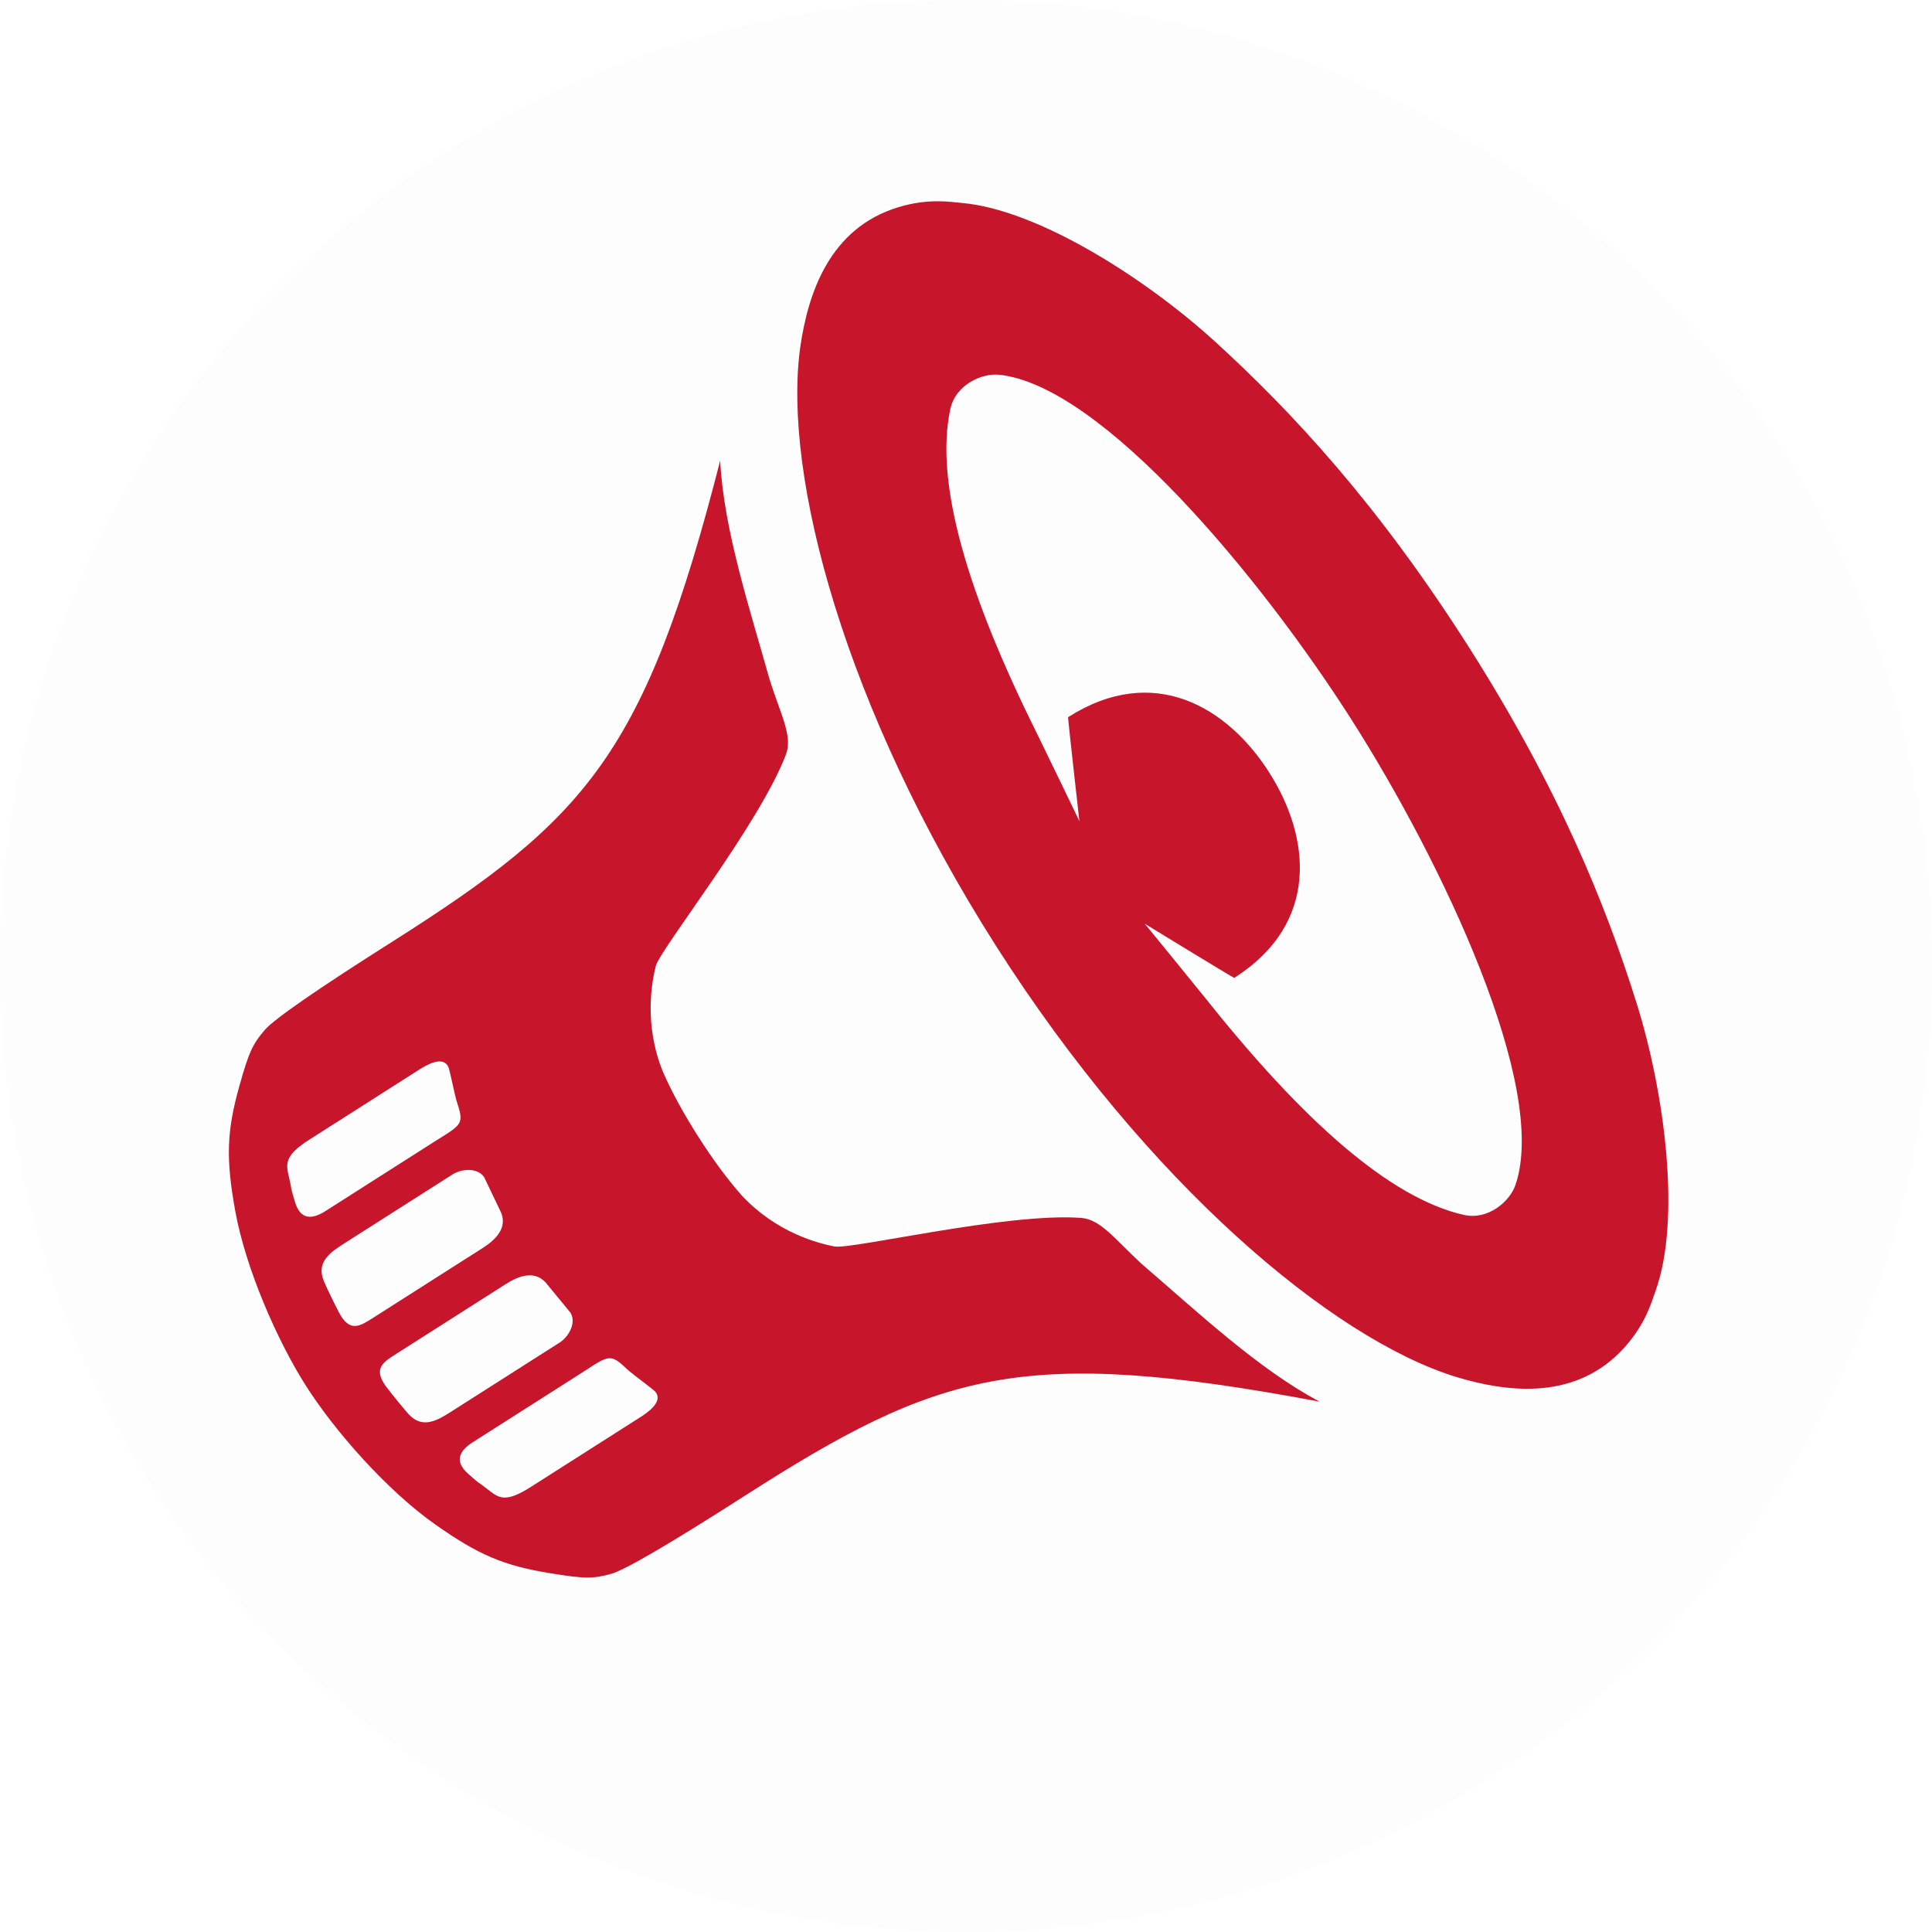
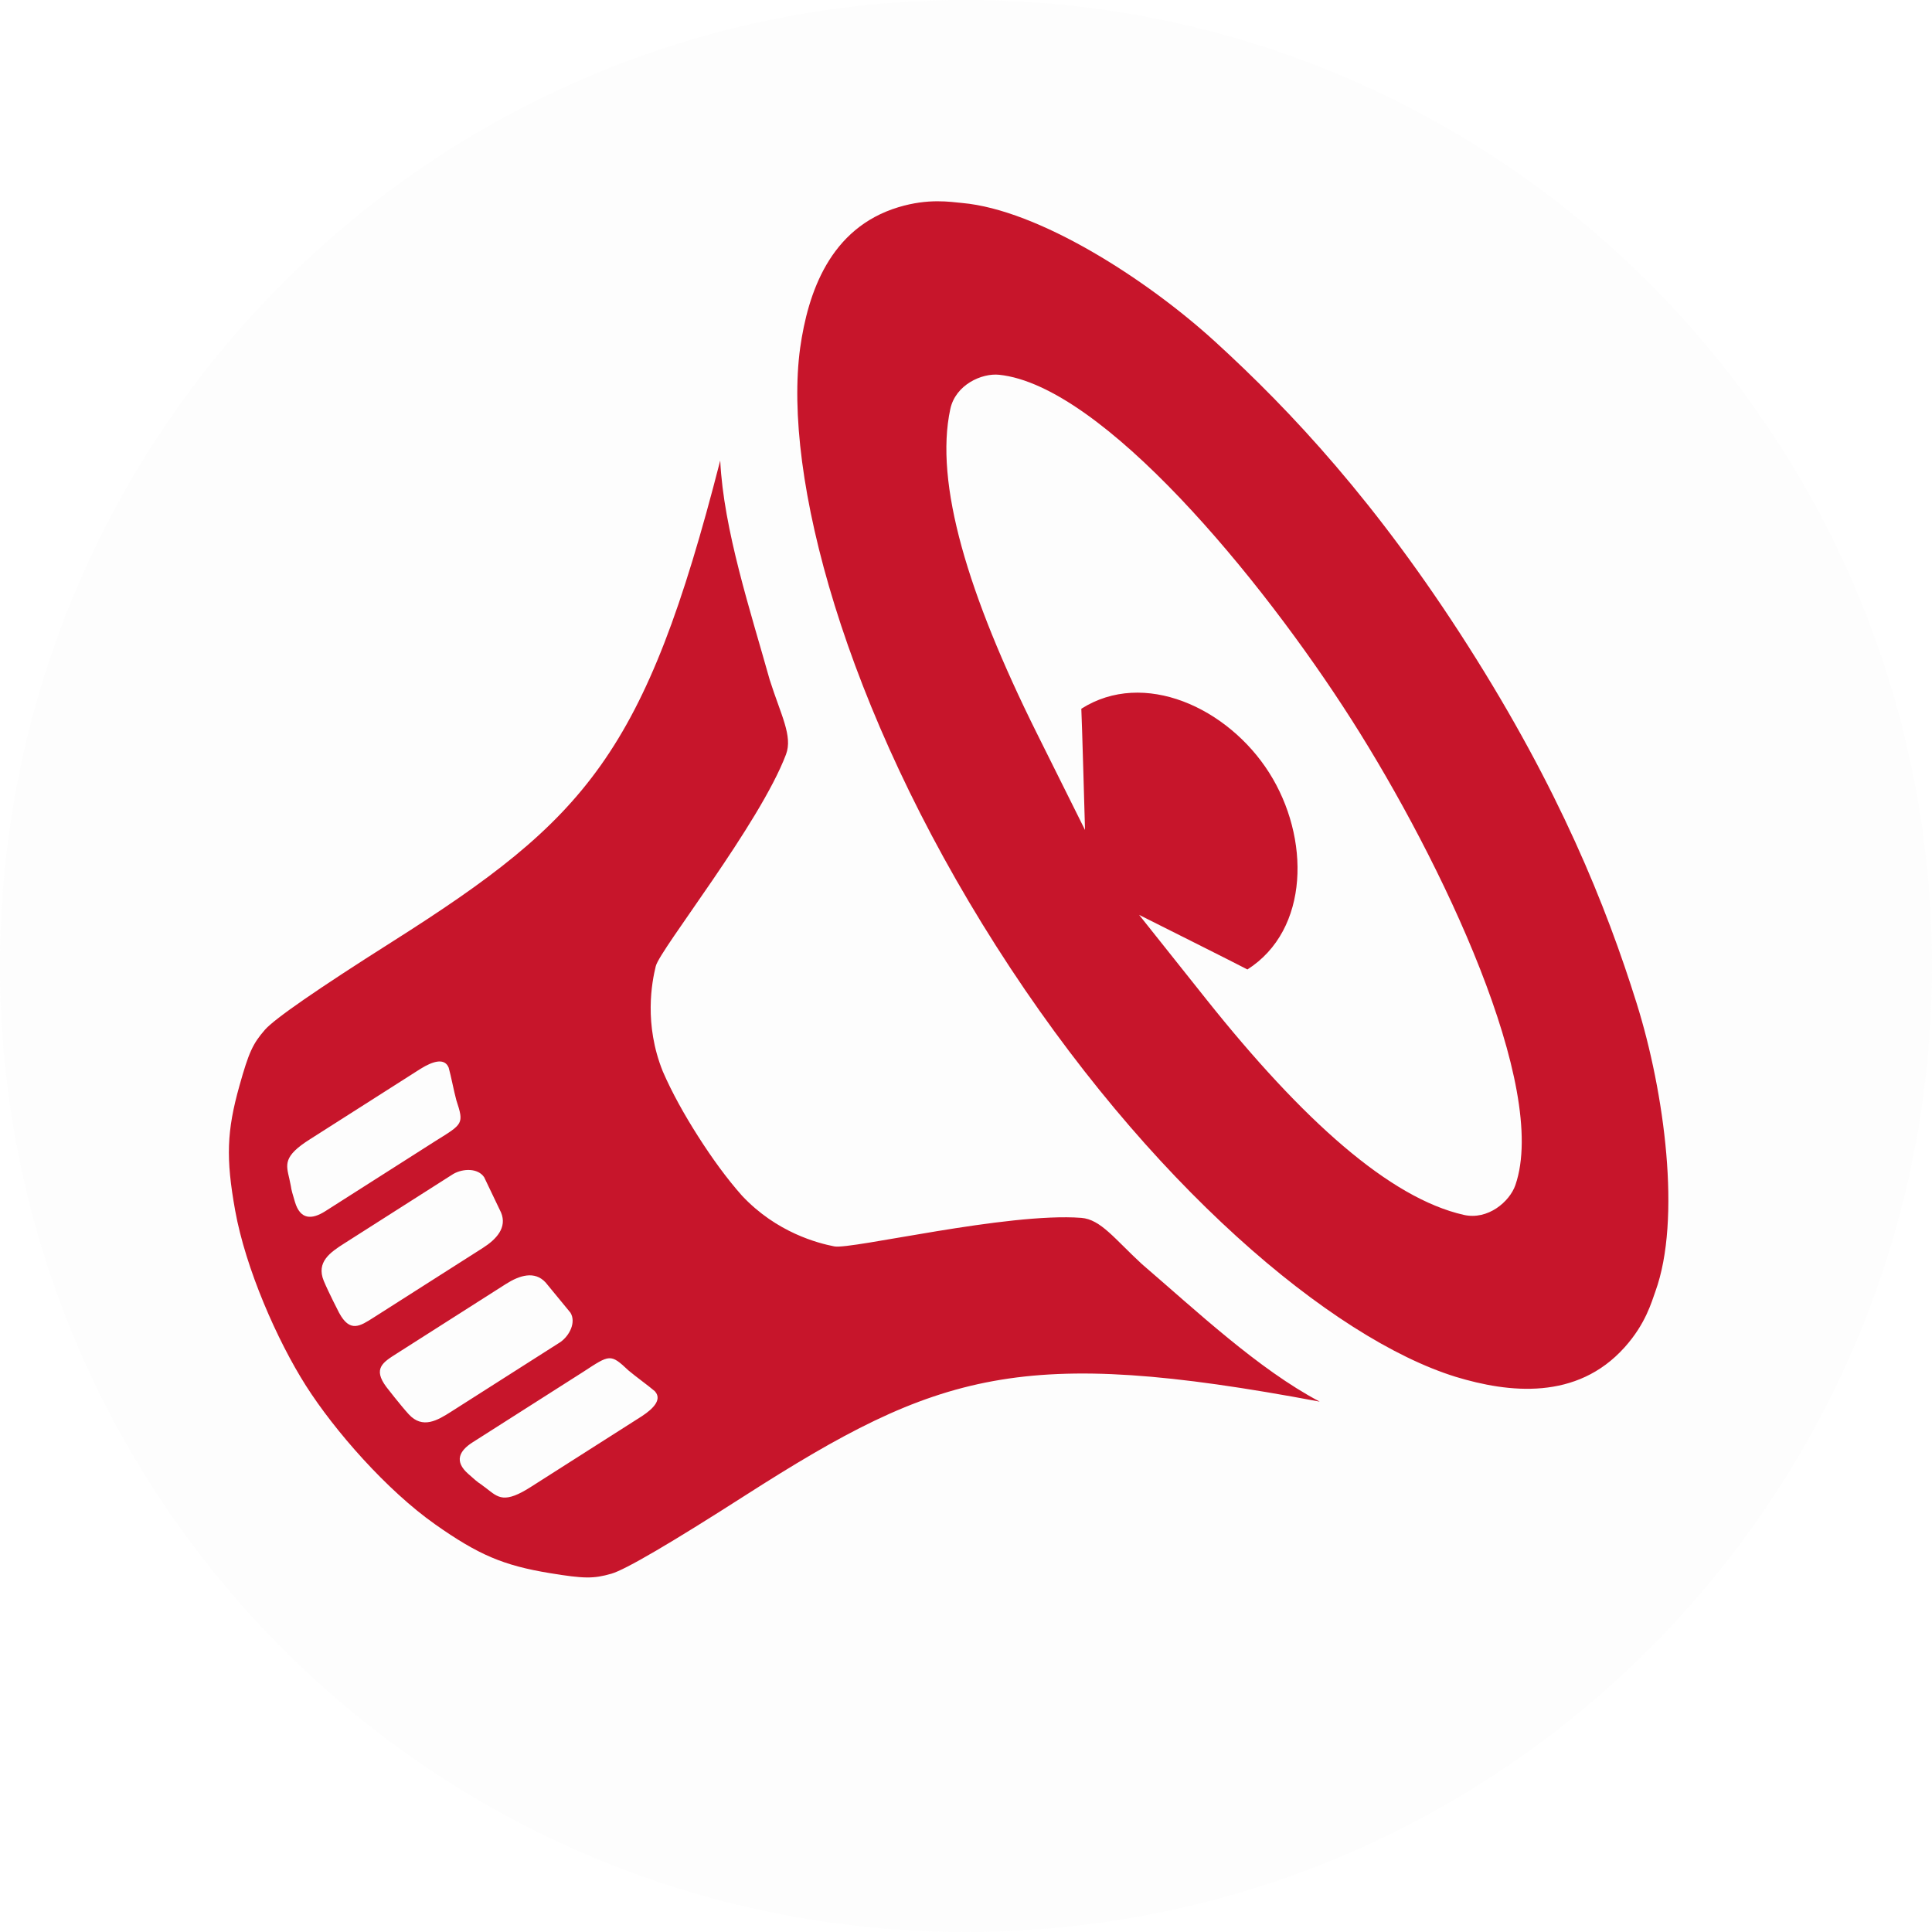
<svg xmlns="http://www.w3.org/2000/svg" width="4424.2" height="4424.2" version="1.1" viewBox="0 0 3981.8 3981.8">
  <circle cx="1990.9" cy="1990.9" r="1990.9" fill="#fdfdfd" fill-opacity=".77" stroke-width="25.191" style="paint-order:normal" />
-   <path d="m2503.9 703.82v-0.027c-141.25-128.86-363.67-271.49-521.4-285.51-23.629-2.1-68.709-10.108-131.03 8.783-141.63 42.931-186.3 176.99-202.33 289.67-36.168 263.6 91.898 743.5 404.03 1233.4s692.94 808.83 947.13 887.45c108.9 33.092 249.27 49.263 348.04-60.954 43.459-48.498 55.253-92.739 63.336-115.04 53.953-148.88 18.684-410.74-38.408-593.21l-0.023-0.012c-63.488-202.91-160.23-443.07-347.86-737.6-187.64-294.53-364.42-483.7-521.48-626.99zm619.32 1738.6c-11.727 34.035-56.517 72.801-106.47 61.44-152.51-34.684-331.49-194.56-530.09-443.73-19.054-23.901-127.33-156.33-127.33-156.33s169.19 103.45 184.29 111.69c177.24-112.91 157.11-290.12 72.05-423.64-85.061-133.52-237.16-226.65-414.4-113.74 1.085 17.163 23.339 214.22 23.339 214.22s-74.267-154.1-87.876-181.47c-141.89-285.29-211.15-515.07-178.13-667.95 10.814-50.073 64.877-74.283 100.68-70.528 212.33 22.274 540.14 418.82 726.38 711.17 186.24 292.35 407.1 757.03 337.56 958.88zm-1638.9-1492.8-0.032 2e-3c0 5e-3 0 0.014 9e-4 0.018zm-0.031 0.02-0.047 0.03-0.043 5.5e-4 -1e-3 0.015c-155.03 605.41-275.56 737.42-676.13 991.39-152.68 96.678-242.57 158.83-262.08 181.28-25.185 28.944-33.238 46.641-52.554 115.47-26.177 93.297-28.126 149.19-8.867 256.55 21.606 120.48 87.216 269.49 146.18 362.04 58.964 92.554 166.28 214.99 266.35 285.49 89.162 62.827 140.64 84.682 236.26 100.39 70.544 11.582 89.986 11.763 126.86 1.169 28.592-8.194 122.91-63.396 275.06-160.91 399.46-255.71 570.04-309.16 1184.3-193.8l0.014 0.01 0.019-0.039 0.046-0.03c-125.73-66.155-255.53-188.4-366.01-283.14-56.148-51.654-84.84-92.28-125.12-95.45-152.4-11.561-474.12 65.678-509.01 58.826-33.053-6.492-118.73-28.082-190.47-104.77-31.632-35.703-61.906-77.552-90.338-122.17-28.517-44.745-53.737-90-72.78-133.88-39.189-97.423-22.547-184.2-14.462-216.9 8.536-34.518 214.5-293.45 268.43-436.46 14.151-37.849-10.543-81.022-33.628-153.74-39.172-140.16-95.106-309.47-101.93-451.37zm1235.3 1939-0.031 0.02c0 0.01 0.012 0 0.016 0.01zm-1797-692.44c0.788 1.219 1.495 2.575 2.12 4.074 4.744 16.695 10.618 48.135 15.81 67.236 16.164 48.969 13.529 48.756-42.674 83.769l-227.19 144.76c-28.2 17.965-51.859 17.891-62.823-19.061-10.963-36.951-4.733-17.472-11.428-47.218-6.695-29.745-13.808-46.519 43.189-82.317l227.19-144.75c26.169-16.153 46.51-20.879 55.805-6.485zm429.82 674.68h-0.01c9.117 14.507-3.762 30.945-29.461 47.836l-227.2 144.73c-56.532 36.528-68.728 22.992-92.857 4.354-24.13-18.638-9.109-4.76-37.965-30.312-28.856-25.553-18.924-47.028 9.275-64.993l227.21-144.72c55.485-36.14 56.406-38.619 93.956-3.274 15.117 12.778 41.129 31.389 54.255 42.744 1.094 1.2 2.025 2.414 2.796 3.644zm-354.56-444.69 8e-3 0.013 34.817 72.747c12.796 30.89-9.355 55.006-37.556 72.972l-224.98 143.34c-28.199 17.965-48.793 32.02-71.366-9.88 0 0-21.993-42.664-31.469-65.516-16.211-39.093 13.875-59.194 42.076-77.16l224.93-143.31c20.173-11.486 50.75-12.278 63.539 6.791zm177.91 279.27 0.01 0.014c11.877 19.65-1.763 47.028-20.698 60.456l-224.94 143.29c-28.201 17.966-59.134 36.738-87.713 5.525-16.706-18.246-46.078-56.209-46.078-56.209-28.434-38.166-6.993-50.89 21.206-68.855l225-143.32c28.201-17.966 59.419-27.85 82.007-3.198z" fill="#c7152b" stroke-width="8.034" />
+   <path d="m2503.9 703.79v0.04-0.027c-141.25-128.86-363.67-271.49-521.4-285.5-23.628-2.1-68.709-10.108-131.03 8.783-141.63 42.931-186.3 176.99-202.33 289.67-36.15 263.46 91.771 743.01 403.96 1233.2 312.18 490.17 693 809.06 947.23 887.69 108.89 33.092 249.28 49.264 348.04-60.954 43.459-48.498 55.253-92.739 63.336-115.04 53.953-148.87 18.686-410.73-38.406-593.21l-0.024-0.012 0.038 0.014c-63.434-202.74-160.07-442.66-347.79-737.41-187.72-294.75-364.51-483.92-521.57-627.21zm281.74 779.75c186.26 292.37 407.08 757.01 337.54 958.85-11.728 34.035-56.517 72.801-106.47 61.44-152.51-34.683-331.5-194.56-530.09-443.73-19.054-23.901-138.94-174.55-138.94-174.55s208.12 104.26 223.21 112.49c128.33-81.755 129.77-271.96 44.586-405.9-85.188-133.94-258.43-213.26-386.9-131.43 1.085 17.163 7.618 249.85 7.618 249.85s-85.868-172.32-99.484-199.69c-141.89-285.29-211.15-515.07-178.14-667.95 10.814-50.072 64.877-74.283 100.68-70.528 212.32 22.273 540.1 418.77 726.36 711.14zm-1301.3-533.88-0.048-5e-3 0.029-0.02-0.032 7e-3s-5e-4 0.012-0 0.016l-0.047 0.03-0.043 6e-3v0.016c-155.03 605.41-275.56 737.42-676.12 991.35-152.68 96.679-242.57 158.83-262.08 181.28-25.185 28.944-33.238 46.641-52.554 115.47-26.177 93.297-28.126 149.19-8.867 256.55 21.544 120.13 86.834 268.62 145.95 361.55 59.117 92.937 166.44 215.38 266.5 285.88 89.162 62.827 140.64 84.682 236.26 100.39 70.544 11.582 89.986 11.763 126.86 1.17 28.592-8.195 122.91-63.396 275.06-160.91 399.46-255.71 570.04-309.15 1184.3-193.79h0.016l0.02-0.037 0.047-0.03 0.015 0.012 0.017-0.026-0.03 0.019 0.022-0.045c-125.72-66.155-255.53-188.4-366-283.13-56.148-51.654-84.841-92.279-125.13-95.45-152.4-11.561-474.12 65.68-509.01 58.819-33.053-6.492-118.73-28.084-190.46-104.77-31.478-35.528-61.611-77.146-90.194-121.97-28.583-44.824-53.788-90.058-72.822-133.92-39.188-97.423-22.548-184.2-14.463-216.9 8.536-34.518 214.5-293.45 268.43-436.46 14.151-37.849-10.543-81.022-33.628-153.74-39.172-140.16-95.103-309.48-101.93-451.37zm-561.75 1246.6c0.788 1.219 1.495 2.575 2.12 4.074 4.744 16.695 10.618 48.135 15.81 67.236 16.164 48.969 13.528 48.757-42.674 83.769l-227.19 144.76c-28.2 17.965-51.859 17.891-62.823-19.061-10.963-36.951-4.732-17.472-11.428-47.218-6.695-29.745-13.808-46.52 43.188-82.317l227.19-144.75c26.169-16.154 46.51-20.879 55.804-6.485zm429.79 674.63h-0.01c9.117 14.508-3.762 30.945-29.462 47.836l-227.2 144.73c-56.532 36.528-68.728 22.992-92.857 4.354-24.13-18.639-9.109-4.76-37.965-30.312-28.856-25.554-18.925-47.028 9.275-64.993l227.21-144.72c55.485-36.14 56.406-38.618 93.956-3.273 15.117 12.778 41.129 31.389 54.254 42.744 1.094 1.2 2.025 2.414 2.796 3.644zm-354.54-444.65 9e-3 0.013 34.817 72.747c12.796 30.889-9.356 55.006-37.556 72.972l-224.98 143.34c-28.199 17.965-48.792 32.02-71.365-9.88 0 0-21.993-42.664-31.469-65.516-16.211-39.093 13.875-59.195 42.076-77.161l224.93-143.31c20.173-11.486 50.75-12.279 63.538 6.79zm177.89 279.24 0.01 0.012c11.877 19.65-1.764 47.026-20.699 60.455l-224.94 143.29c-28.201 17.966-59.134 36.738-87.714 5.525-16.706-18.246-46.078-56.209-46.078-56.209-28.434-38.166-6.993-50.89 21.206-68.855l224.99-143.32c28.201-17.966 59.419-27.85 82.007-3.198z" fill="#c7152b" stroke-width="8.034" />
</svg>
